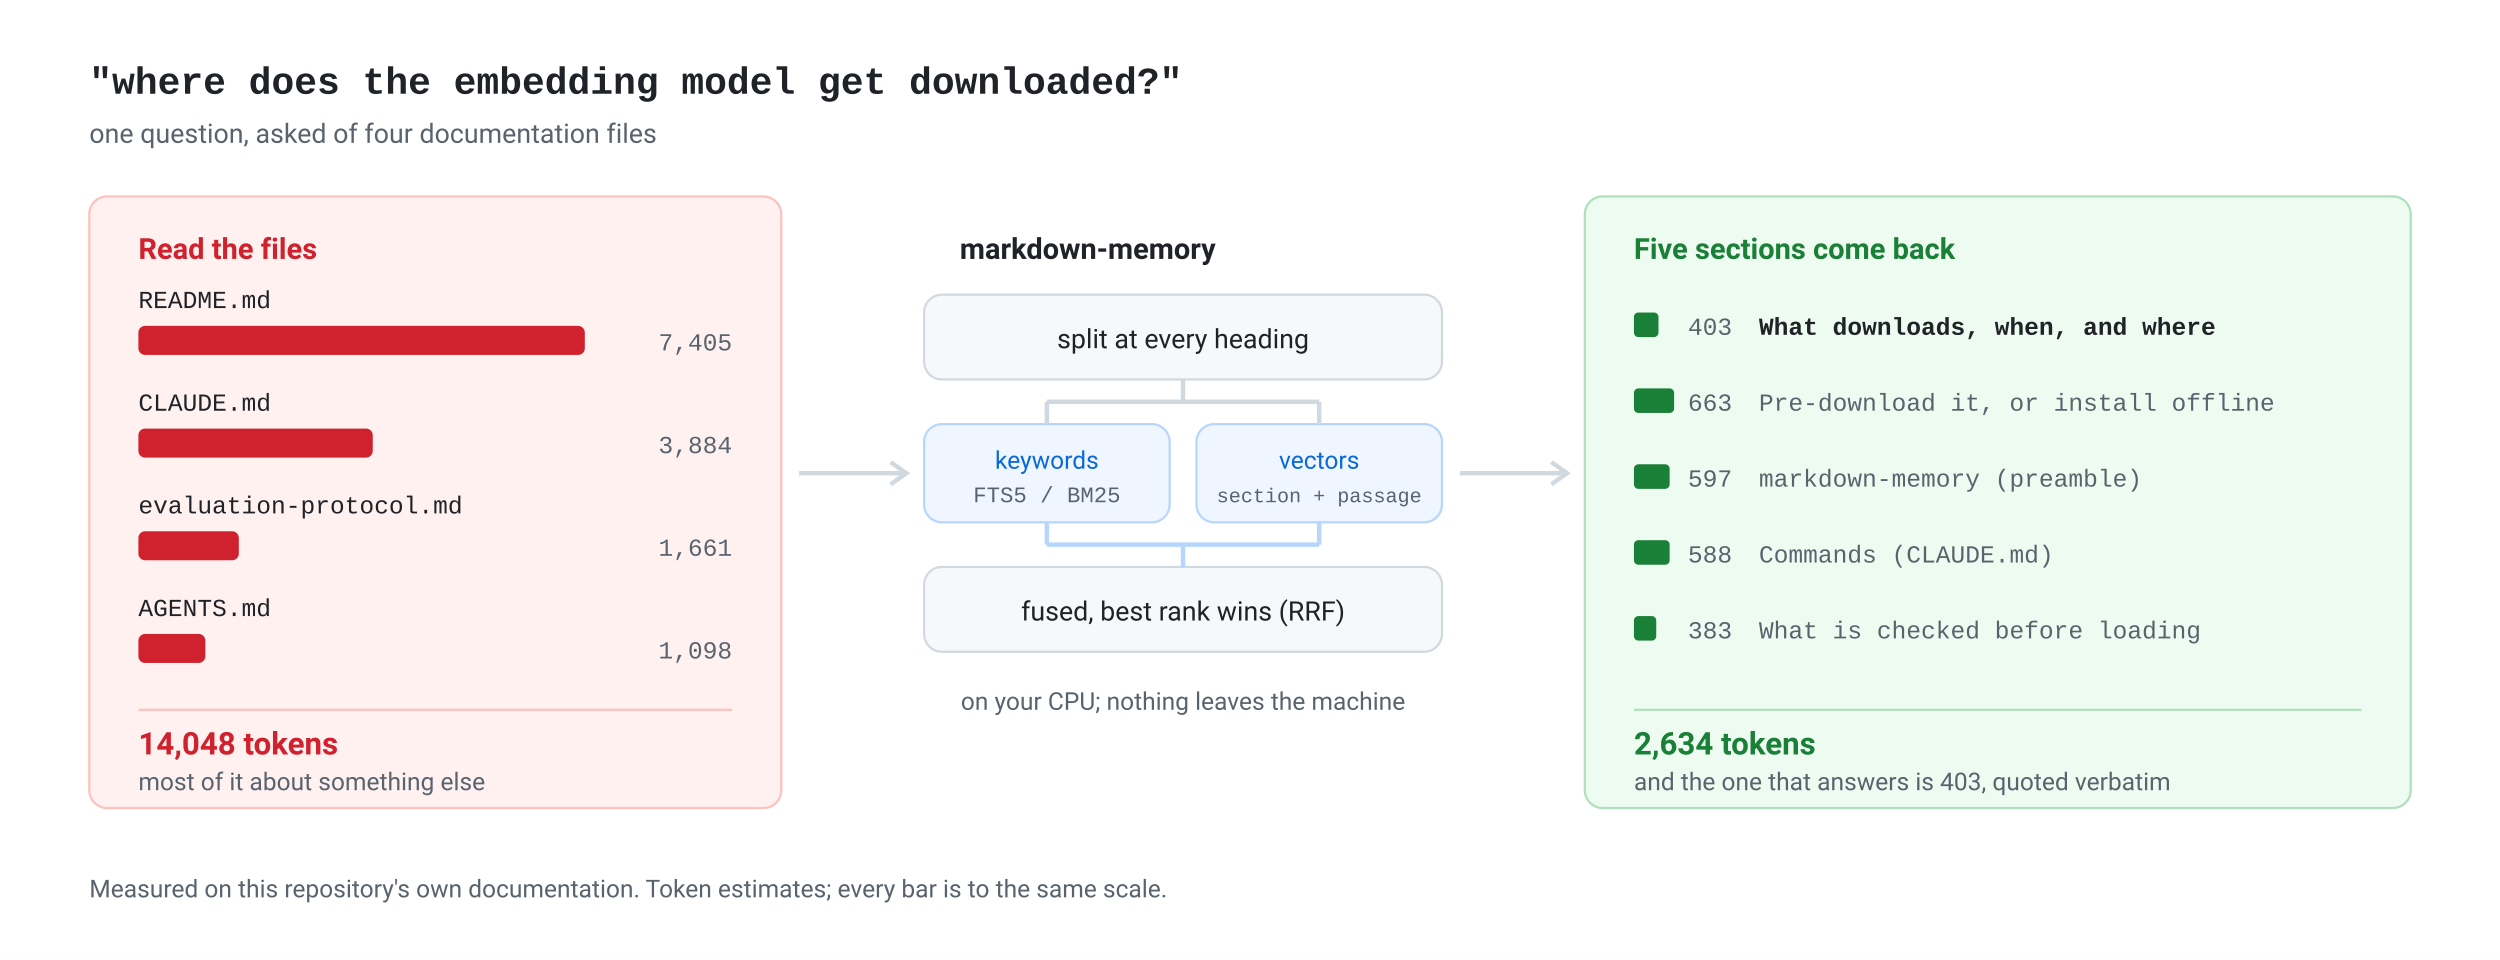
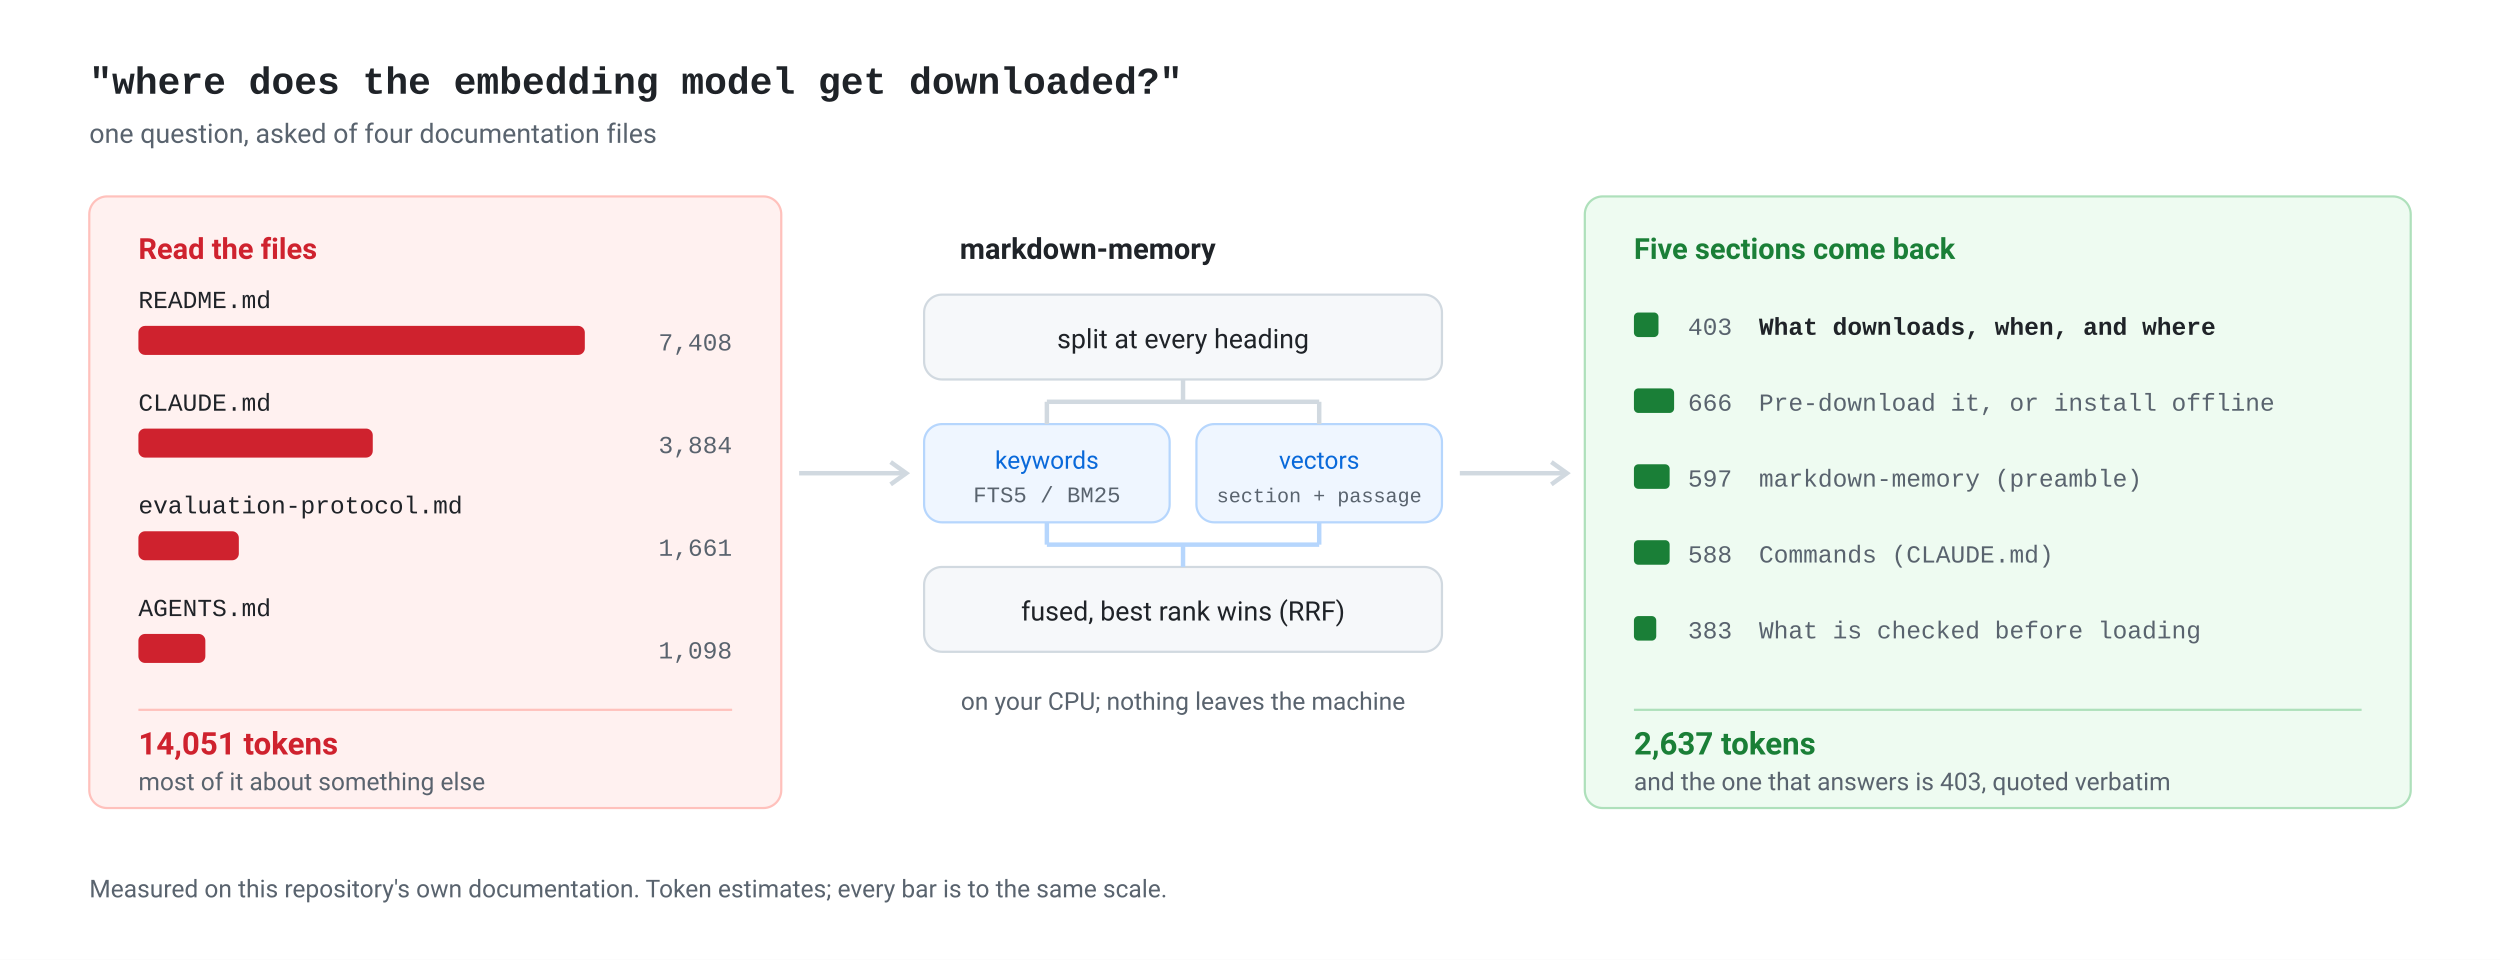
- <svg xmlns="http://www.w3.org/2000/svg" viewBox="0 0 1120 430" width="1120" height="430" role="img" aria-label="One question: reading four whole files costs 14,048 tokens; markdown-memory returns five sections totalling 2,634, and the one that answers is 403 tokens.">
+ <svg xmlns="http://www.w3.org/2000/svg" viewBox="0 0 1120 430" width="1120" height="430" role="img" aria-label="One question: reading four whole files costs 14,051 tokens; markdown-memory returns five sections totalling 2,637, and the one that answers is 403 tokens.">
  <rect width="1120" height="430" fill="#ffffff" />
  <text x="40" y="42" font-family="ui-monospace,SFMono-Regular,Menlo,Consolas,'Liberation Mono',monospace" font-size="17" font-weight="600" fill="#1f2328" text-anchor="start">"where does the embedding model get downloaded?"</text>
  <text x="40" y="64" font-family="ui-sans-serif,-apple-system,BlinkMacSystemFont,'Segoe UI',Roboto,'Helvetica Neue',Arial,sans-serif" font-size="12" font-weight="400" fill="#59636e" text-anchor="start">one question, asked of four documentation files</text>
  <rect x="40" y="88" width="310" height="274" rx="8" fill="#fff1f0" stroke="#ffc1bc" stroke-width="1" />
  <text x="62" y="116" font-family="ui-sans-serif,-apple-system,BlinkMacSystemFont,'Segoe UI',Roboto,'Helvetica Neue',Arial,sans-serif" font-size="13" font-weight="600" fill="#cf222e" text-anchor="start">Read the files</text>
  <text x="62" y="138" font-family="ui-monospace,SFMono-Regular,Menlo,Consolas,'Liberation Mono',monospace" font-size="11" font-weight="400" fill="#1f2328" text-anchor="start">README.md</text>
  <rect x="62" y="146" width="200" height="13" rx="3" fill="#cf222e" stroke="none" stroke-width="1" />
-   <text x="328" y="157" font-family="ui-monospace,SFMono-Regular,Menlo,Consolas,'Liberation Mono',monospace" font-size="11" font-weight="400" fill="#59636e" text-anchor="end">7,405</text>
+   <text x="328" y="157" font-family="ui-monospace,SFMono-Regular,Menlo,Consolas,'Liberation Mono',monospace" font-size="11" font-weight="400" fill="#59636e" text-anchor="end">7,408</text>
  <text x="62" y="184" font-family="ui-monospace,SFMono-Regular,Menlo,Consolas,'Liberation Mono',monospace" font-size="11" font-weight="400" fill="#1f2328" text-anchor="start">CLAUDE.md</text>
  <rect x="62" y="192" width="105" height="13" rx="3" fill="#cf222e" stroke="none" stroke-width="1" />
  <text x="328" y="203" font-family="ui-monospace,SFMono-Regular,Menlo,Consolas,'Liberation Mono',monospace" font-size="11" font-weight="400" fill="#59636e" text-anchor="end">3,884</text>
  <text x="62" y="230" font-family="ui-monospace,SFMono-Regular,Menlo,Consolas,'Liberation Mono',monospace" font-size="11" font-weight="400" fill="#1f2328" text-anchor="start">evaluation-protocol.md</text>
  <rect x="62" y="238" width="45" height="13" rx="3" fill="#cf222e" stroke="none" stroke-width="1" />
  <text x="328" y="249" font-family="ui-monospace,SFMono-Regular,Menlo,Consolas,'Liberation Mono',monospace" font-size="11" font-weight="400" fill="#59636e" text-anchor="end">1,661</text>
  <text x="62" y="276" font-family="ui-monospace,SFMono-Regular,Menlo,Consolas,'Liberation Mono',monospace" font-size="11" font-weight="400" fill="#1f2328" text-anchor="start">AGENTS.md</text>
  <rect x="62" y="284" width="30" height="13" rx="3" fill="#cf222e" stroke="none" stroke-width="1" />
  <text x="328" y="295" font-family="ui-monospace,SFMono-Regular,Menlo,Consolas,'Liberation Mono',monospace" font-size="11" font-weight="400" fill="#59636e" text-anchor="end">1,098</text>
  <path d="M62 318 L328 318" stroke="#ffc1bc" stroke-width="1" />
-   <text x="62" y="338" font-family="ui-sans-serif,-apple-system,BlinkMacSystemFont,'Segoe UI',Roboto,'Helvetica Neue',Arial,sans-serif" font-size="14" font-weight="600" fill="#cf222e" text-anchor="start">14,048 tokens</text>
+   <text x="62" y="338" font-family="ui-sans-serif,-apple-system,BlinkMacSystemFont,'Segoe UI',Roboto,'Helvetica Neue',Arial,sans-serif" font-size="14" font-weight="600" fill="#cf222e" text-anchor="start">14,051 tokens</text>
  <text x="62" y="354" font-family="ui-sans-serif,-apple-system,BlinkMacSystemFont,'Segoe UI',Roboto,'Helvetica Neue',Arial,sans-serif" font-size="11" font-weight="400" fill="#59636e" text-anchor="start">most of it about something else</text>
  <text x="430" y="116" font-family="ui-sans-serif,-apple-system,BlinkMacSystemFont,'Segoe UI',Roboto,'Helvetica Neue',Arial,sans-serif" font-size="13" font-weight="600" fill="#1f2328" text-anchor="start">markdown-memory</text>
  <rect x="414" y="132" width="232" height="38" rx="8" fill="#f6f8fa" stroke="#d1d9e0" stroke-width="1" />
  <text x="530" y="156" font-family="ui-sans-serif,-apple-system,BlinkMacSystemFont,'Segoe UI',Roboto,'Helvetica Neue',Arial,sans-serif" font-size="12" font-weight="400" fill="#1f2328" text-anchor="middle">split at every heading</text>
  <rect x="414" y="190" width="110" height="44" rx="8" fill="#eff6ff" stroke="#b6d6fd" stroke-width="1" />
  <text x="469" y="210" font-family="ui-sans-serif,-apple-system,BlinkMacSystemFont,'Segoe UI',Roboto,'Helvetica Neue',Arial,sans-serif" font-size="11" font-weight="400" fill="#0969da" text-anchor="middle">keywords</text>
  <text x="469" y="225" font-family="ui-monospace,SFMono-Regular,Menlo,Consolas,'Liberation Mono',monospace" font-size="10" font-weight="400" fill="#59636e" text-anchor="middle">FTS5 / BM25</text>
  <rect x="536" y="190" width="110" height="44" rx="8" fill="#eff6ff" stroke="#b6d6fd" stroke-width="1" />
  <text x="591" y="210" font-family="ui-sans-serif,-apple-system,BlinkMacSystemFont,'Segoe UI',Roboto,'Helvetica Neue',Arial,sans-serif" font-size="11" font-weight="400" fill="#0969da" text-anchor="middle">vectors</text>
  <text x="591" y="225" font-family="ui-monospace,SFMono-Regular,Menlo,Consolas,'Liberation Mono',monospace" font-size="9" font-weight="400" fill="#59636e" text-anchor="middle">section + passage</text>
  <rect x="414" y="254" width="232" height="38" rx="8" fill="#f6f8fa" stroke="#d1d9e0" stroke-width="1" />
  <text x="530" y="278" font-family="ui-sans-serif,-apple-system,BlinkMacSystemFont,'Segoe UI',Roboto,'Helvetica Neue',Arial,sans-serif" font-size="12" font-weight="400" fill="#1f2328" text-anchor="middle">fused, best rank wins (RRF)</text>
  <path d="M530 170 L530 180 M469 180 L591 180 M469 180 L469 190 M591 180 L591 190" stroke="#d1d9e0" stroke-width="2" fill="none" />
  <path d="M469 234 L469 244 M591 234 L591 244 M469 244 L591 244 M530 244 L530 254" stroke="#b6d6fd" stroke-width="2" fill="none" />
  <text x="530" y="318" font-family="ui-sans-serif,-apple-system,BlinkMacSystemFont,'Segoe UI',Roboto,'Helvetica Neue',Arial,sans-serif" font-size="11" font-weight="400" fill="#59636e" text-anchor="middle">on your CPU; nothing leaves the machine</text>
  <path d="M358 212 L406 212" stroke="#d1d9e0" stroke-width="2" fill="none" />
  <path d="M399 207 L406 212 L399 217" fill="none" stroke="#d1d9e0" stroke-width="2" />
  <path d="M654 212 L702 212" stroke="#d1d9e0" stroke-width="2" fill="none" />
  <path d="M695 207 L702 212 L695 217" fill="none" stroke="#d1d9e0" stroke-width="2" />
  <rect x="710" y="88" width="370" height="274" rx="8" fill="#eefbf1" stroke="#aee0bb" stroke-width="1" />
  <text x="732" y="116" font-family="ui-sans-serif,-apple-system,BlinkMacSystemFont,'Segoe UI',Roboto,'Helvetica Neue',Arial,sans-serif" font-size="13" font-weight="600" fill="#1a7f37" text-anchor="start">Five sections come back</text>
  <rect x="732" y="140" width="11" height="11" rx="2" fill="#1a7f37" stroke="none" stroke-width="1" />
  <text x="776" y="150" font-family="ui-monospace,SFMono-Regular,Menlo,Consolas,'Liberation Mono',monospace" font-size="11" font-weight="400" fill="#59636e" text-anchor="end">403</text>
  <text x="788" y="150" font-family="ui-monospace,SFMono-Regular,Menlo,Consolas,'Liberation Mono',monospace" font-size="11" font-weight="600" fill="#1f2328" text-anchor="start">What downloads, when, and where</text>
  <rect x="732" y="174" width="18" height="11" rx="2" fill="#1a7f37" stroke="none" stroke-width="1" />
-   <text x="776" y="184" font-family="ui-monospace,SFMono-Regular,Menlo,Consolas,'Liberation Mono',monospace" font-size="11" font-weight="400" fill="#59636e" text-anchor="end">663</text>
+   <text x="776" y="184" font-family="ui-monospace,SFMono-Regular,Menlo,Consolas,'Liberation Mono',monospace" font-size="11" font-weight="400" fill="#59636e" text-anchor="end">666</text>
  <text x="788" y="184" font-family="ui-monospace,SFMono-Regular,Menlo,Consolas,'Liberation Mono',monospace" font-size="11" font-weight="400" fill="#59636e" text-anchor="start">Pre-download it, or install offline</text>
  <rect x="732" y="208" width="16" height="11" rx="2" fill="#1a7f37" stroke="none" stroke-width="1" />
  <text x="776" y="218" font-family="ui-monospace,SFMono-Regular,Menlo,Consolas,'Liberation Mono',monospace" font-size="11" font-weight="400" fill="#59636e" text-anchor="end">597</text>
  <text x="788" y="218" font-family="ui-monospace,SFMono-Regular,Menlo,Consolas,'Liberation Mono',monospace" font-size="11" font-weight="400" fill="#59636e" text-anchor="start">markdown-memory  (preamble)</text>
  <rect x="732" y="242" width="16" height="11" rx="2" fill="#1a7f37" stroke="none" stroke-width="1" />
  <text x="776" y="252" font-family="ui-monospace,SFMono-Regular,Menlo,Consolas,'Liberation Mono',monospace" font-size="11" font-weight="400" fill="#59636e" text-anchor="end">588</text>
  <text x="788" y="252" font-family="ui-monospace,SFMono-Regular,Menlo,Consolas,'Liberation Mono',monospace" font-size="11" font-weight="400" fill="#59636e" text-anchor="start">Commands  (CLAUDE.md)</text>
  <rect x="732" y="276" width="10" height="11" rx="2" fill="#1a7f37" stroke="none" stroke-width="1" />
  <text x="776" y="286" font-family="ui-monospace,SFMono-Regular,Menlo,Consolas,'Liberation Mono',monospace" font-size="11" font-weight="400" fill="#59636e" text-anchor="end">383</text>
  <text x="788" y="286" font-family="ui-monospace,SFMono-Regular,Menlo,Consolas,'Liberation Mono',monospace" font-size="11" font-weight="400" fill="#59636e" text-anchor="start">What is checked before loading</text>
  <path d="M732 318 L1058 318" stroke="#aee0bb" stroke-width="1" />
-   <text x="732" y="338" font-family="ui-sans-serif,-apple-system,BlinkMacSystemFont,'Segoe UI',Roboto,'Helvetica Neue',Arial,sans-serif" font-size="14" font-weight="600" fill="#1a7f37" text-anchor="start">2,634 tokens</text>
+   <text x="732" y="338" font-family="ui-sans-serif,-apple-system,BlinkMacSystemFont,'Segoe UI',Roboto,'Helvetica Neue',Arial,sans-serif" font-size="14" font-weight="600" fill="#1a7f37" text-anchor="start">2,637 tokens</text>
  <text x="732" y="354" font-family="ui-sans-serif,-apple-system,BlinkMacSystemFont,'Segoe UI',Roboto,'Helvetica Neue',Arial,sans-serif" font-size="11" font-weight="400" fill="#59636e" text-anchor="start">and the one that answers is 403, quoted verbatim</text>
  <text x="40" y="402" font-family="ui-sans-serif,-apple-system,BlinkMacSystemFont,'Segoe UI',Roboto,'Helvetica Neue',Arial,sans-serif" font-size="11" font-weight="400" fill="#59636e" text-anchor="start">Measured on this repository's own documentation. Token estimates; every bar is to the same scale.</text>
</svg>
